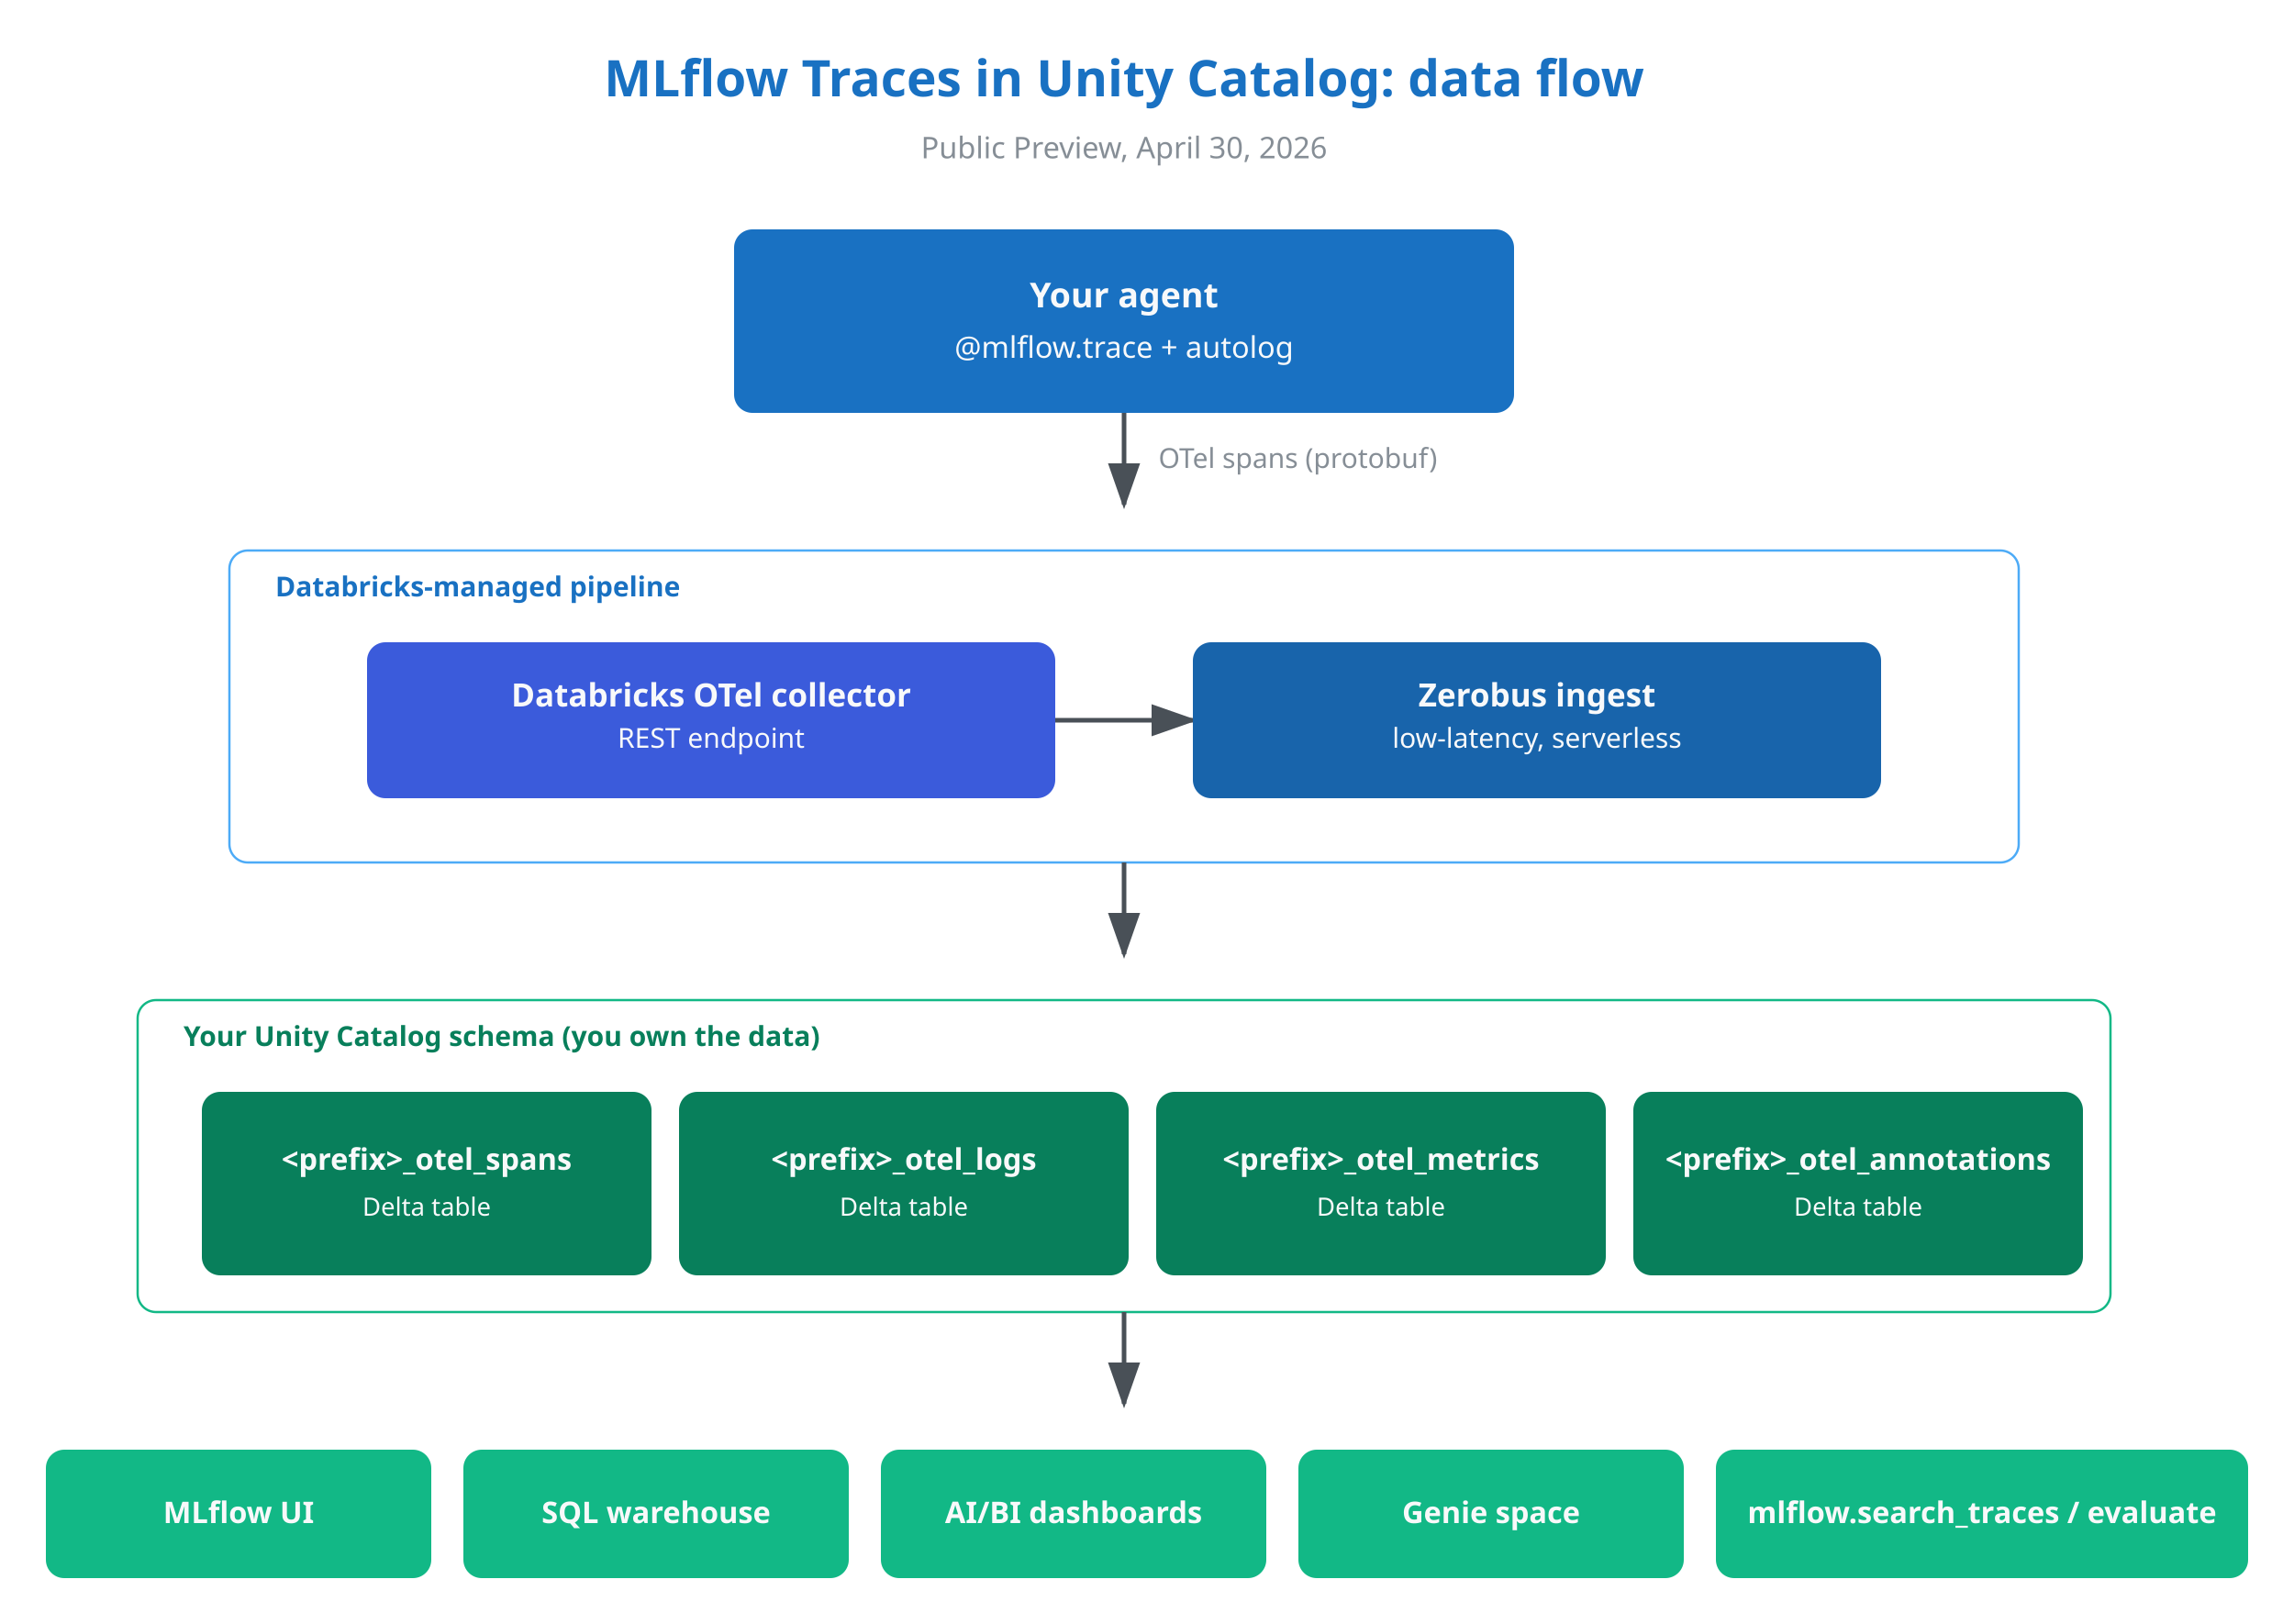
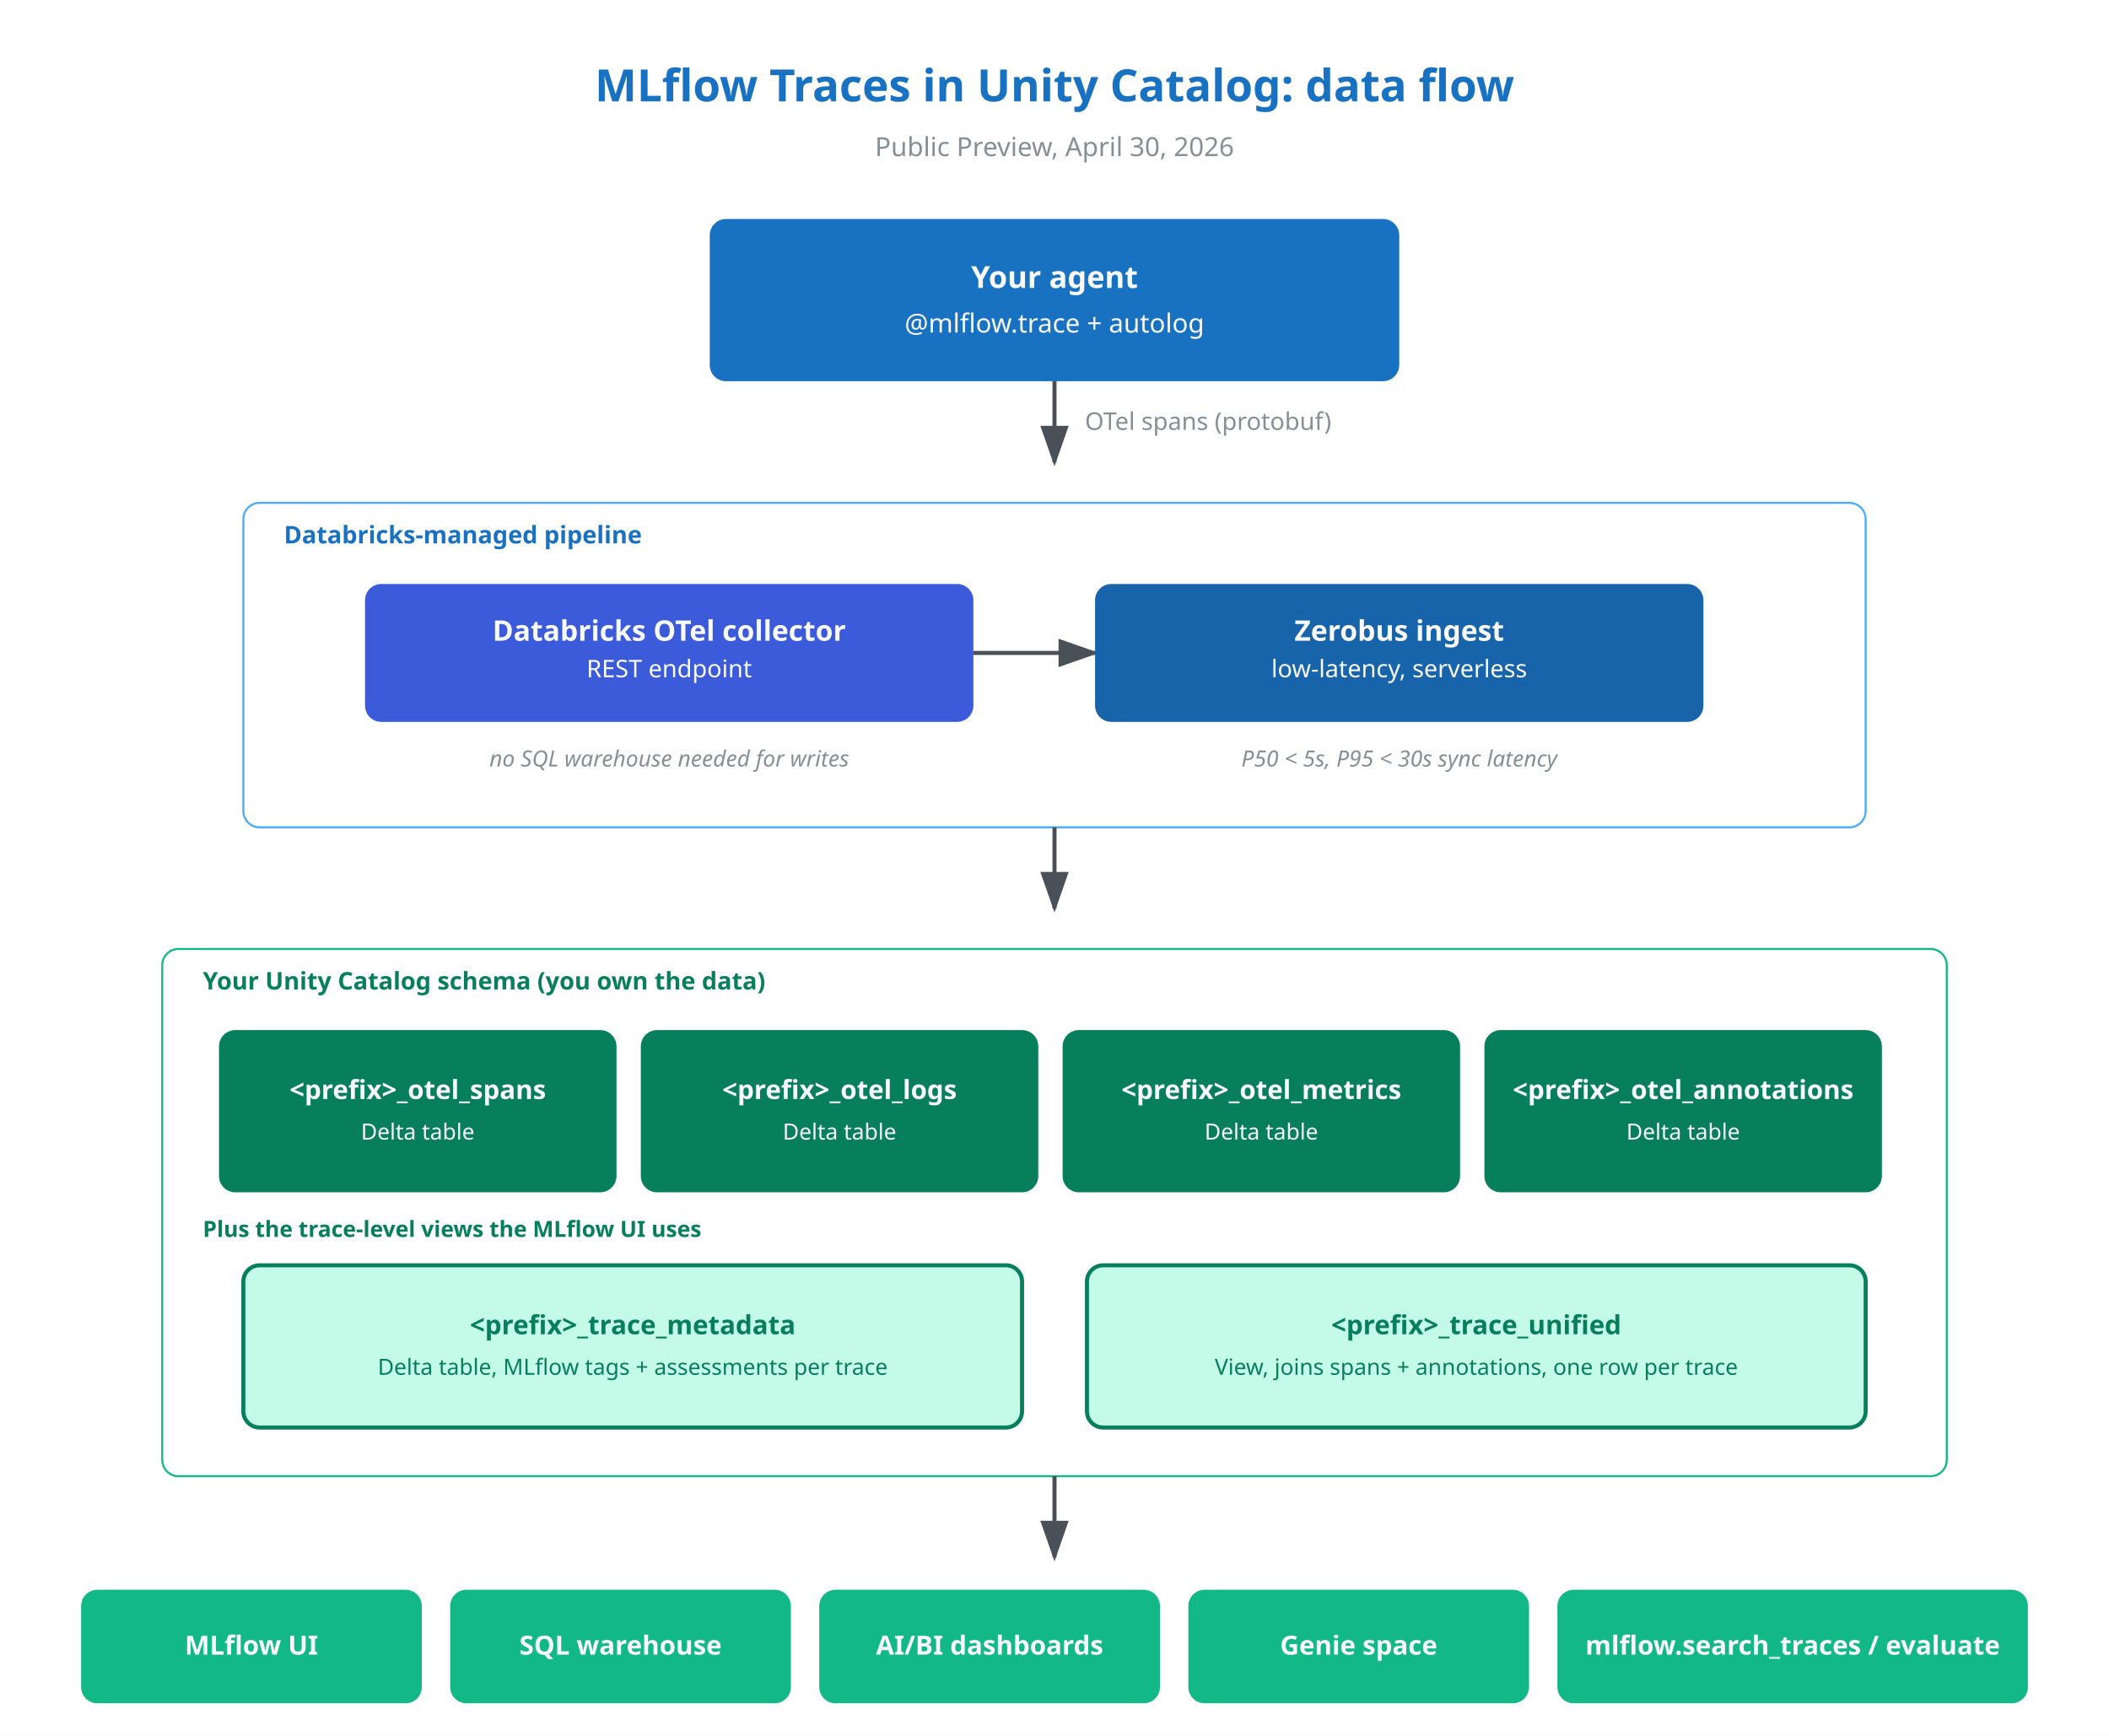
- <svg xmlns="http://www.w3.org/2000/svg" width="1000" height="708" viewBox="20 8 1000 708">
+ <svg xmlns="http://www.w3.org/2000/svg" width="1040" height="856" viewBox="0 0 1040 856">
  <defs>
    <marker id="arrow-495057" markerWidth="10" markerHeight="7" refX="9" refY="3.5" orient="auto">
      <polygon points="0 0, 10 3.5, 0 7" fill="#495057" />
    </marker>
    <style>text { font-family: "Segoe UI", system-ui, -apple-system, sans-serif; }</style>
  </defs>
-   <rect x="20" y="8" width="1000" height="708" fill="#ffffff" />
-   <text x="510" y="50" font-size="22" fill="#1971c2" text-anchor="middle" font-weight="600">MLflow Traces in Unity Catalog: data flow</text>
-   <text x="510" y="77" font-size="13" fill="#868e96" text-anchor="middle">Public Preview, April 30, 2026</text>
-   <rect x="340" y="108" width="340" height="80" rx="8" stroke="#f8f9fa" fill="#1971c2" stroke-width="0" />
-   <text x="510" y="142" font-size="15" fill="#f8f9fa" text-anchor="middle" font-weight="600">Your agent</text>
-   <text x="510" y="164" font-size="13" fill="#f8f9fa" text-anchor="middle">@mlflow.trace + autolog</text>
-   <path d="M 510 188 L 510 228" stroke="#495057" fill="none" stroke-width="2" marker-end="url(#arrow-495057)" />
-   <text x="525" y="212" font-size="12" fill="#868e96">OTel spans (protobuf)</text>
-   <rect x="120" y="248" width="780" height="136" rx="8" stroke="#4dabf7" fill="transparent" stroke-width="1" />
+   <rect x="0" y="0" width="1040" height="856" fill="#ffffff" />
+   <text x="520" y="50" font-size="22" fill="#1971c2" text-anchor="middle" font-weight="600">MLflow Traces in Unity Catalog: data flow</text>
+   <text x="520" y="77" font-size="13" fill="#868e96" text-anchor="middle">Public Preview, April 30, 2026</text>
+   <rect x="350" y="108" width="340" height="80" rx="8" fill="#1971c2" stroke-width="0" />
+   <text x="520" y="142" font-size="15" fill="#f8f9fa" text-anchor="middle" font-weight="600">Your agent</text>
+   <text x="520" y="164" font-size="13" fill="#f8f9fa" text-anchor="middle">@mlflow.trace + autolog</text>
+   <path d="M 520 188 L 520 228" stroke="#495057" fill="none" stroke-width="2" marker-end="url(#arrow-495057)" />
+   <text x="535" y="212" font-size="12" fill="#868e96">OTel spans (protobuf)</text>
+   <rect x="120" y="248" width="800" height="160" rx="8" stroke="#4dabf7" fill="transparent" stroke-width="1" />
  <text x="140" y="268" font-size="12" fill="#1971c2" font-weight="600">Databricks-managed pipeline</text>
-   <rect x="180" y="288" width="300" height="68" rx="8" stroke="#f8f9fa" fill="#3b5bdb" stroke-width="0" />
+   <rect x="180" y="288" width="300" height="68" rx="8" fill="#3b5bdb" stroke-width="0" />
  <text x="330" y="316" font-size="14" fill="#f8f9fa" text-anchor="middle" font-weight="600">Databricks OTel collector</text>
  <text x="330" y="334" font-size="12" fill="#f8f9fa" text-anchor="middle">REST endpoint</text>
+   <text x="330" y="378" font-size="11" fill="#868e96" text-anchor="middle" font-style="italic">no SQL warehouse needed for writes</text>
  <path d="M 480 322 L 540 322" stroke="#495057" fill="none" stroke-width="2" marker-end="url(#arrow-495057)" />
-   <rect x="540" y="288" width="300" height="68" rx="8" stroke="#f8f9fa" fill="#1864ab" stroke-width="0" />
+   <rect x="540" y="288" width="300" height="68" rx="8" fill="#1864ab" stroke-width="0" />
  <text x="690" y="316" font-size="14" fill="#f8f9fa" text-anchor="middle" font-weight="600">Zerobus ingest</text>
  <text x="690" y="334" font-size="12" fill="#f8f9fa" text-anchor="middle">low-latency, serverless</text>
-   <path d="M 510 384 L 510 424" stroke="#495057" fill="none" stroke-width="2" marker-end="url(#arrow-495057)" />
-   <rect x="80" y="444" width="860" height="136" rx="8" stroke="#12b886" fill="transparent" stroke-width="1" />
-   <text x="100" y="464" font-size="12" fill="#087f5b" font-weight="600">Your Unity Catalog schema (you own the data)</text>
-   <rect x="108" y="484" width="196" height="80" rx="8" stroke="#f8f9fa" fill="#087f5b" stroke-width="0" />
-   <text x="206" y="518" font-size="13" fill="#f8f9fa" text-anchor="middle" font-weight="600">&lt;prefix&gt;_otel_spans</text>
-   <text x="206" y="538" font-size="11" fill="#f8f9fa" text-anchor="middle">Delta table</text>
-   <rect x="316" y="484" width="196" height="80" rx="8" stroke="#f8f9fa" fill="#087f5b" stroke-width="0" />
-   <text x="414" y="518" font-size="13" fill="#f8f9fa" text-anchor="middle" font-weight="600">&lt;prefix&gt;_otel_logs</text>
-   <text x="414" y="538" font-size="11" fill="#f8f9fa" text-anchor="middle">Delta table</text>
-   <rect x="524" y="484" width="196" height="80" rx="8" stroke="#f8f9fa" fill="#087f5b" stroke-width="0" />
-   <text x="622" y="518" font-size="13" fill="#f8f9fa" text-anchor="middle" font-weight="600">&lt;prefix&gt;_otel_metrics</text>
-   <text x="622" y="538" font-size="11" fill="#f8f9fa" text-anchor="middle">Delta table</text>
-   <rect x="732" y="484" width="196" height="80" rx="8" stroke="#f8f9fa" fill="#087f5b" stroke-width="0" />
-   <text x="830" y="518" font-size="13" fill="#f8f9fa" text-anchor="middle" font-weight="600">&lt;prefix&gt;_otel_annotations</text>
-   <text x="830" y="538" font-size="11" fill="#f8f9fa" text-anchor="middle">Delta table</text>
-   <path d="M 510 580 L 510 620" stroke="#495057" fill="none" stroke-width="2" marker-end="url(#arrow-495057)" />
-   <rect x="40" y="640" width="168" height="56" rx="8" stroke="#f8f9fa" fill="#12b886" stroke-width="0" />
-   <text x="124" y="672" font-size="13" fill="#f8f9fa" text-anchor="middle" font-weight="600">MLflow UI</text>
-   <rect x="222" y="640" width="168" height="56" rx="8" stroke="#f8f9fa" fill="#12b886" stroke-width="0" />
-   <text x="306" y="672" font-size="13" fill="#f8f9fa" text-anchor="middle" font-weight="600">SQL warehouse</text>
-   <rect x="404" y="640" width="168" height="56" rx="8" stroke="#f8f9fa" fill="#12b886" stroke-width="0" />
-   <text x="488" y="672" font-size="13" fill="#f8f9fa" text-anchor="middle" font-weight="600">AI/BI dashboards</text>
-   <rect x="586" y="640" width="168" height="56" rx="8" stroke="#f8f9fa" fill="#12b886" stroke-width="0" />
-   <text x="670" y="672" font-size="13" fill="#f8f9fa" text-anchor="middle" font-weight="600">Genie space</text>
-   <rect x="768" y="640" width="232" height="56" rx="8" stroke="#f8f9fa" fill="#12b886" stroke-width="0" />
-   <text x="884" y="672" font-size="13" fill="#f8f9fa" text-anchor="middle" font-weight="600">mlflow.search_traces / evaluate</text>
+   <text x="690" y="378" font-size="11" fill="#868e96" text-anchor="middle" font-style="italic">P50 &lt; 5s, P95 &lt; 30s sync latency</text>
+   <path d="M 520 408 L 520 448" stroke="#495057" fill="none" stroke-width="2" marker-end="url(#arrow-495057)" />
+   <rect x="80" y="468" width="880" height="260" rx="8" stroke="#12b886" fill="transparent" stroke-width="1" />
+   <text x="100" y="488" font-size="12" fill="#087f5b" font-weight="600">Your Unity Catalog schema (you own the data)</text>
+   <rect x="108" y="508" width="196" height="80" rx="8" fill="#087f5b" stroke-width="0" />
+   <text x="206" y="542" font-size="13" fill="#f8f9fa" text-anchor="middle" font-weight="600">&lt;prefix&gt;_otel_spans</text>
+   <text x="206" y="562" font-size="11" fill="#f8f9fa" text-anchor="middle">Delta table</text>
+   <rect x="316" y="508" width="196" height="80" rx="8" fill="#087f5b" stroke-width="0" />
+   <text x="414" y="542" font-size="13" fill="#f8f9fa" text-anchor="middle" font-weight="600">&lt;prefix&gt;_otel_logs</text>
+   <text x="414" y="562" font-size="11" fill="#f8f9fa" text-anchor="middle">Delta table</text>
+   <rect x="524" y="508" width="196" height="80" rx="8" fill="#087f5b" stroke-width="0" />
+   <text x="622" y="542" font-size="13" fill="#f8f9fa" text-anchor="middle" font-weight="600">&lt;prefix&gt;_otel_metrics</text>
+   <text x="622" y="562" font-size="11" fill="#f8f9fa" text-anchor="middle">Delta table</text>
+   <rect x="732" y="508" width="196" height="80" rx="8" fill="#087f5b" stroke-width="0" />
+   <text x="830" y="542" font-size="13" fill="#f8f9fa" text-anchor="middle" font-weight="600">&lt;prefix&gt;_otel_annotations</text>
+   <text x="830" y="562" font-size="11" fill="#f8f9fa" text-anchor="middle">Delta table</text>
+   <text x="100" y="610" font-size="11" fill="#087f5b" font-weight="600">Plus the trace-level views the MLflow UI uses</text>
+   <rect x="120" y="624" width="384" height="80" rx="8" fill="#c3fae8" stroke="#087f5b" stroke-width="2" />
+   <text x="312" y="658" font-size="13" fill="#087f5b" text-anchor="middle" font-weight="600">&lt;prefix&gt;_trace_metadata</text>
+   <text x="312" y="678" font-size="11" fill="#087f5b" text-anchor="middle">Delta table, MLflow tags + assessments per trace</text>
+   <rect x="536" y="624" width="384" height="80" rx="8" fill="#c3fae8" stroke="#087f5b" stroke-width="2" />
+   <text x="728" y="658" font-size="13" fill="#087f5b" text-anchor="middle" font-weight="600">&lt;prefix&gt;_trace_unified</text>
+   <text x="728" y="678" font-size="11" fill="#087f5b" text-anchor="middle">View, joins spans + annotations, one row per trace</text>
+   <path d="M 520 728 L 520 768" stroke="#495057" fill="none" stroke-width="2" marker-end="url(#arrow-495057)" />
+   <rect x="40" y="784" width="168" height="56" rx="8" fill="#12b886" stroke-width="0" />
+   <text x="124" y="816" font-size="13" fill="#f8f9fa" text-anchor="middle" font-weight="600">MLflow UI</text>
+   <rect x="222" y="784" width="168" height="56" rx="8" fill="#12b886" stroke-width="0" />
+   <text x="306" y="816" font-size="13" fill="#f8f9fa" text-anchor="middle" font-weight="600">SQL warehouse</text>
+   <rect x="404" y="784" width="168" height="56" rx="8" fill="#12b886" stroke-width="0" />
+   <text x="488" y="816" font-size="13" fill="#f8f9fa" text-anchor="middle" font-weight="600">AI/BI dashboards</text>
+   <rect x="586" y="784" width="168" height="56" rx="8" fill="#12b886" stroke-width="0" />
+   <text x="670" y="816" font-size="13" fill="#f8f9fa" text-anchor="middle" font-weight="600">Genie space</text>
+   <rect x="768" y="784" width="232" height="56" rx="8" fill="#12b886" stroke-width="0" />
+   <text x="884" y="816" font-size="13" fill="#f8f9fa" text-anchor="middle" font-weight="600">mlflow.search_traces / evaluate</text>
</svg>
